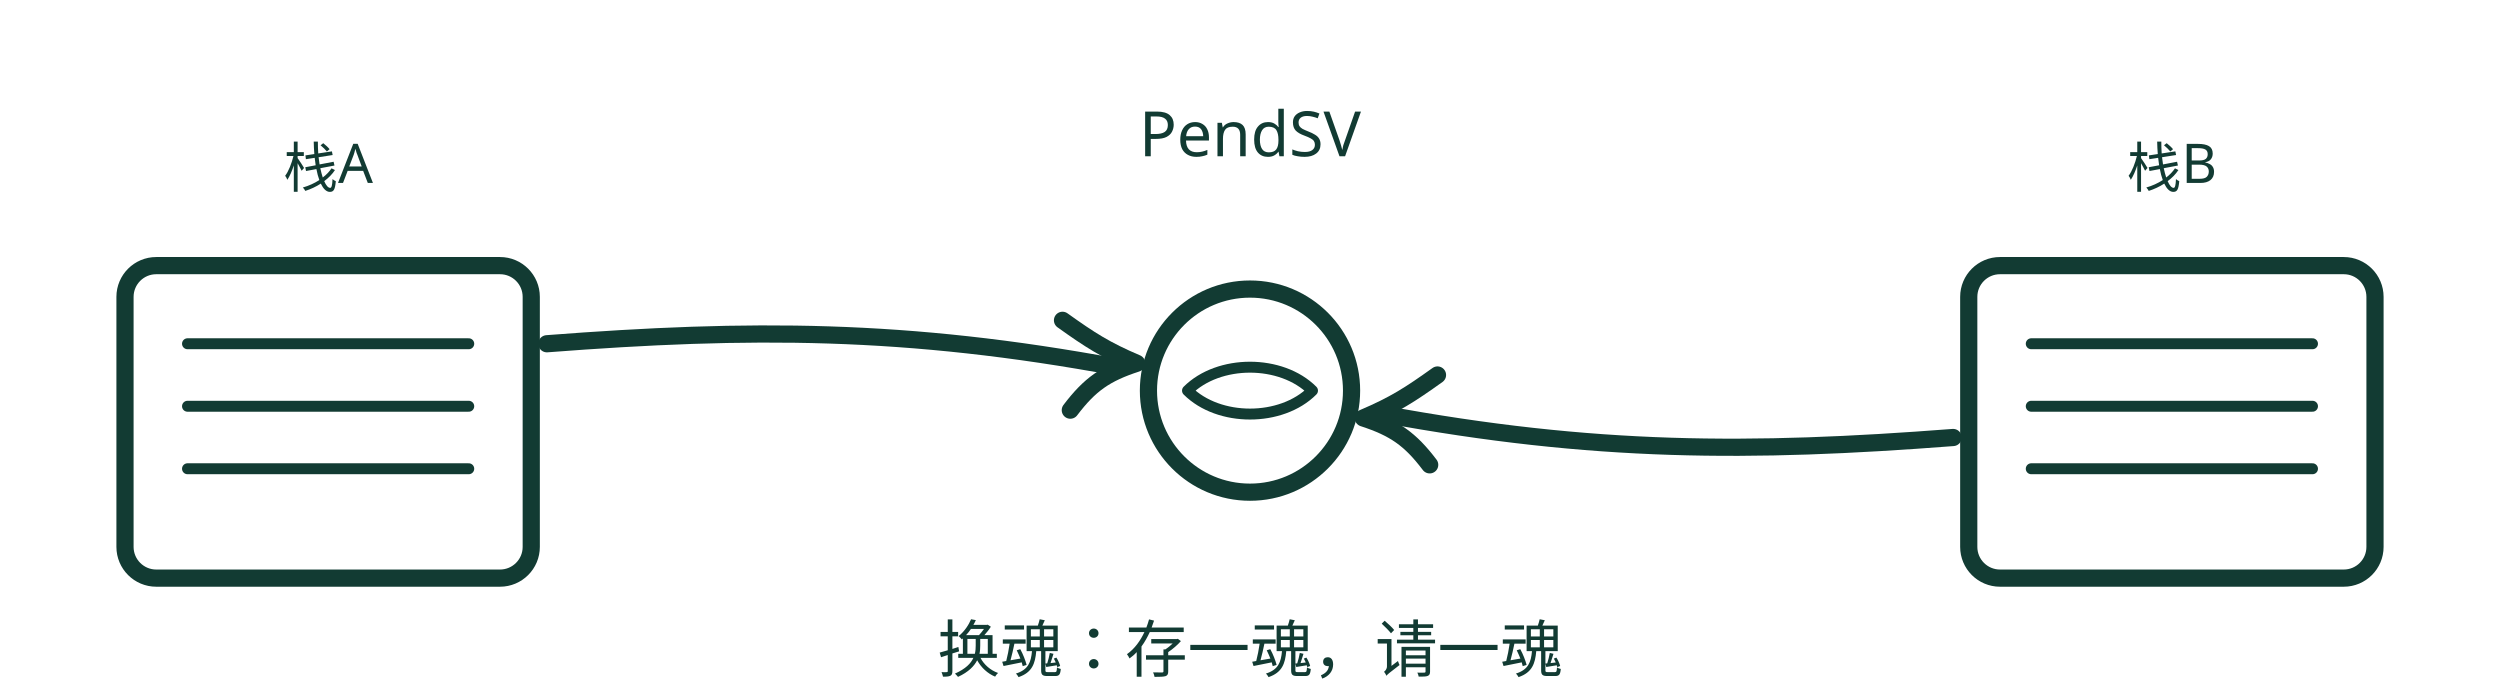
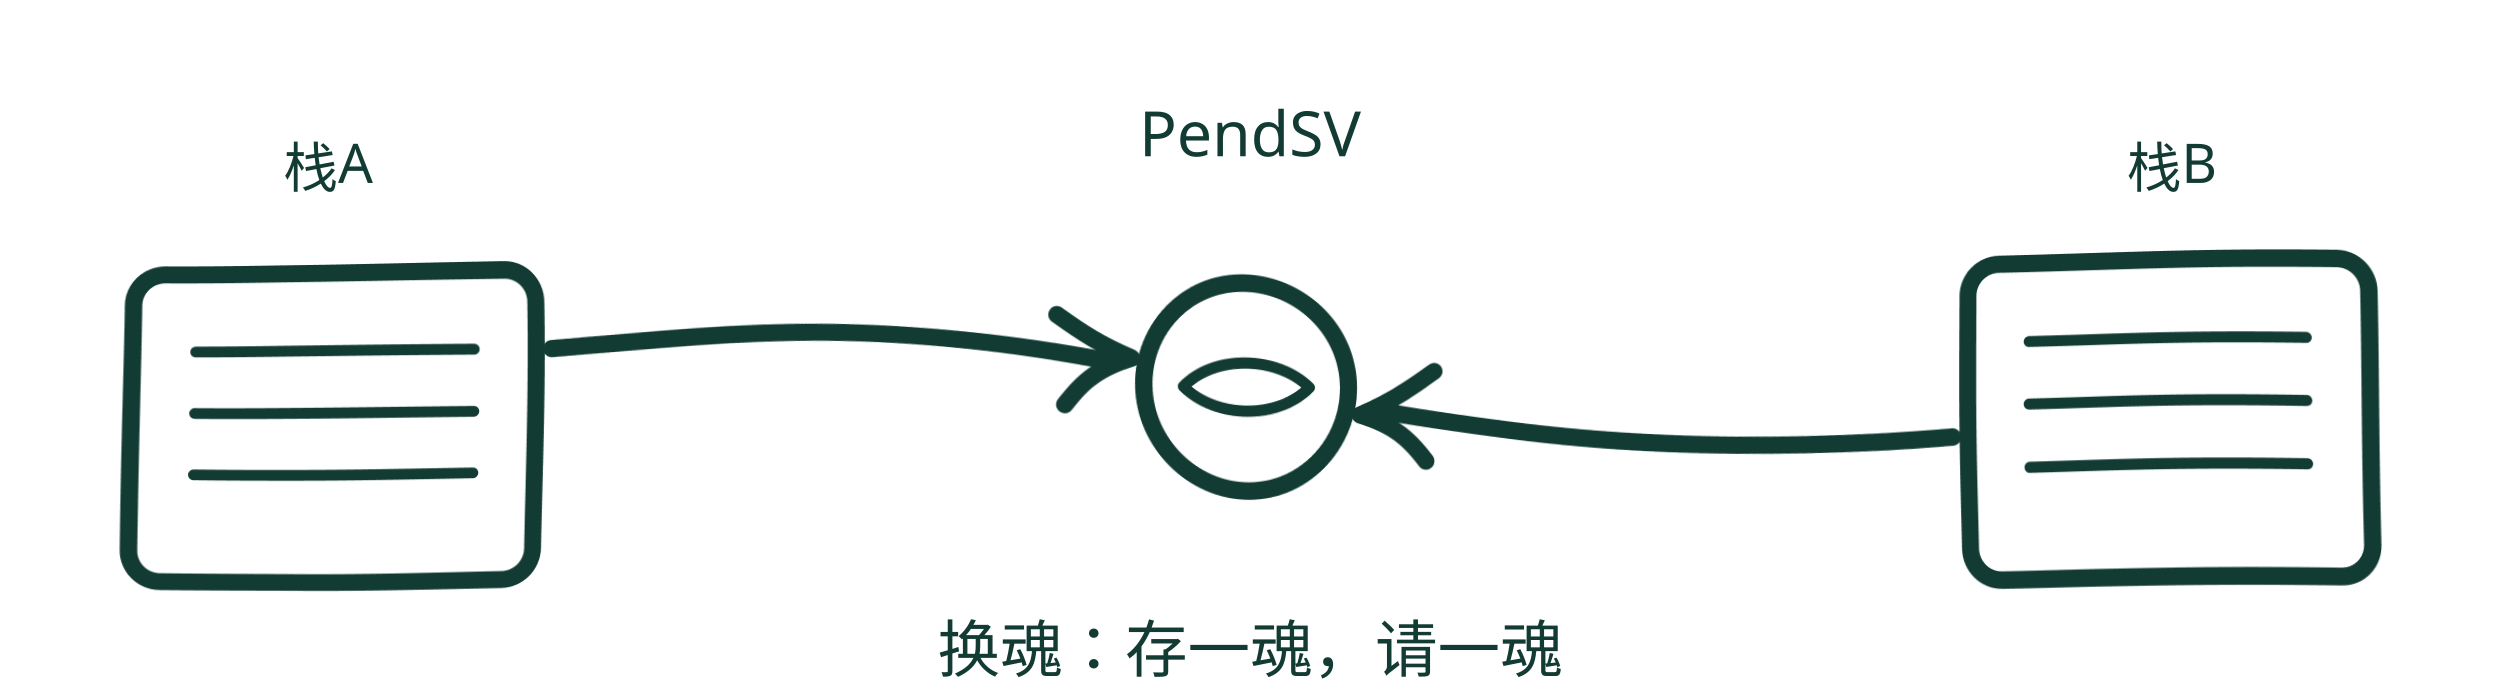
<svg xmlns="http://www.w3.org/2000/svg" viewBox="0 0 320 88" role="img" aria-label="PendSV 最低优先级中断在两任务栈间交换寄存器现场" fill="none" stroke="var(--cover-ink, #123b33)" stroke-linecap="round" stroke-linejoin="round">
-   <rect x="16" y="34" width="52" height="40" rx="4" stroke-width="2.2" />
-   <path d="M24 44 L60 44 M24 52 L60 52 M24 60 L60 60" stroke-width="1.4" />
-   <rect x="252" y="34" width="52" height="40" rx="4" stroke-width="2.2" />
-   <path d="M260 44 L296 44 M260 52 L296 52 M260 60 L296 60" stroke-width="1.4" />
-   <circle cx="160" cy="50" r="13" stroke-width="2.2" />
-   <path d="M152 50 C 156 46, 164 46, 168 50 C 164 54, 156 54, 152 50" stroke-width="1.4" />
-   <path d="M70 44 C 96 42, 116 42, 143 47" stroke-width="2.2" />
-   <path d="M136 41 C 139.5 43.5, 141.5 44.8, 145.5 46.5 C 141.5 47.8, 139.5 49.2, 137 52.5" stroke-width="2.2" />
-   <path d="M250 56 C 224 58, 204 58, 177 53" stroke-width="2.2" />
-   <path d="M184 48 C 180.5 50.5, 178.5 51.8, 174.5 53.5 C 178.5 54.8, 180.5 56.2, 183 59.5" stroke-width="2.2" />
+   <defs>
+     <filter id="hw-rtos-freertos-02-context-switch" x="-5%" y="-5%" width="110%" height="110%">
+       <feTurbulence type="fractalNoise" baseFrequency="0.013" numOctaves="2" seed="65" result="n" />
+       <feDisplacementMap in="SourceGraphic" in2="n" scale="3.2" />
+     </filter>
+   </defs>
+   <g filter="url(#hw-rtos-freertos-02-context-switch)">
+     <rect x="16" y="34" width="52" height="40" rx="4" stroke-width="2.2" />
+     <path d="M24 44 L60 44 M24 52 L60 52 M24 60 L60 60" stroke-width="1.4" />
+     <rect x="252" y="34" width="52" height="40" rx="4" stroke-width="2.2" />
+     <path d="M260 44 L296 44 M260 52 L296 52 M260 60 L296 60" stroke-width="1.4" />
+     <circle cx="160" cy="50" r="13" stroke-width="2.2" />
+     <path d="M152 50 C 156 46, 164 46, 168 50 C 164 54, 156 54, 152 50" stroke-width="1.4" />
+     <path d="M70 44 C 96 42, 116 42, 143 47" stroke-width="2.2" />
+     <path d="M136 41 C 139.5 43.5, 141.5 44.8, 145.5 46.5 C 141.5 47.8, 139.5 49.2, 137 52.5" stroke-width="2.2" />
+     <path d="M250 56 C 224 58, 204 58, 177 53" stroke-width="2.2" />
+     <path d="M184 48 C 180.5 50.5, 178.5 51.8, 174.5 53.5 C 178.5 54.8, 180.5 56.2, 183 59.5" stroke-width="2.2" />
+   </g>
  <text x="160" y="20" font-family="sans-serif" font-size="8" fill="var(--cover-ink, #123b33)" stroke="none" text-anchor="middle">PendSV</text>
  <text x="160" y="86" font-family="sans-serif" font-size="8" fill="var(--cover-ink, #123b33)" stroke="none" text-anchor="middle">换魂：存一魂，请一魂</text>
  <text x="42" y="24" font-family="sans-serif" font-size="7" fill="var(--cover-ink, #123b33)" stroke="none" text-anchor="middle">栈A</text>
  <text x="278" y="24" font-family="sans-serif" font-size="7" fill="var(--cover-ink, #123b33)" stroke="none" text-anchor="middle">栈B</text>
</svg>
